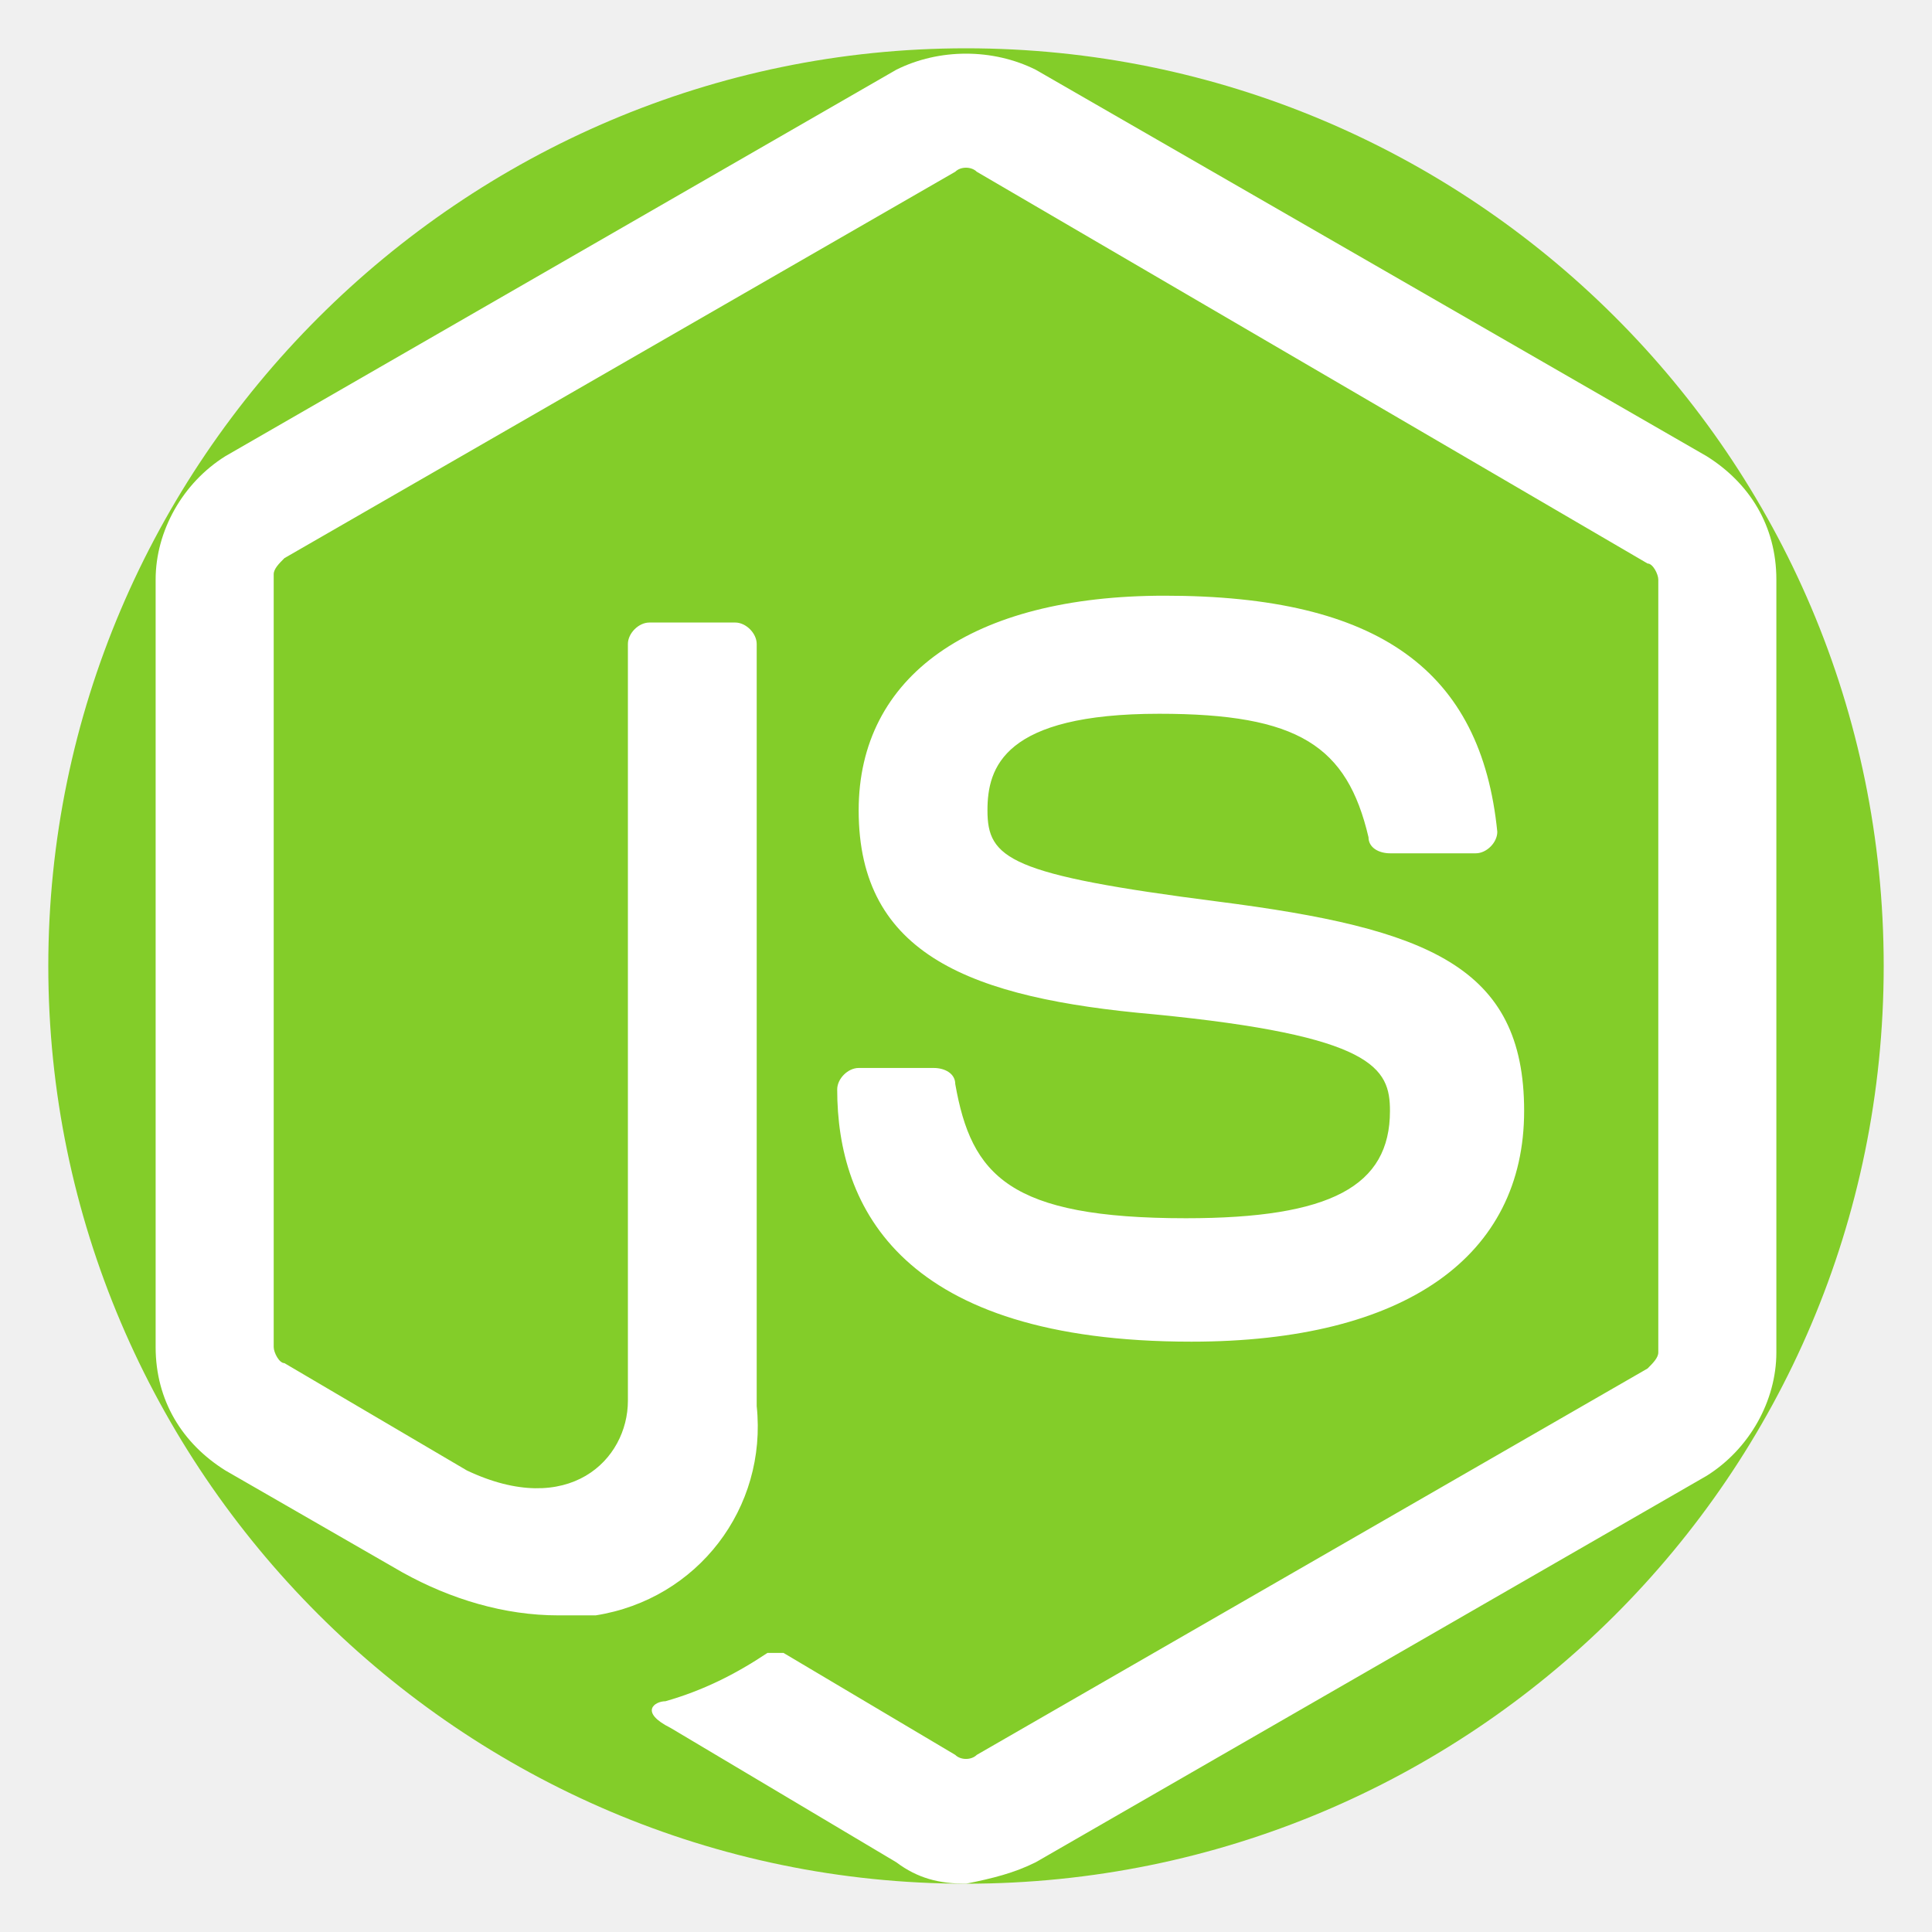
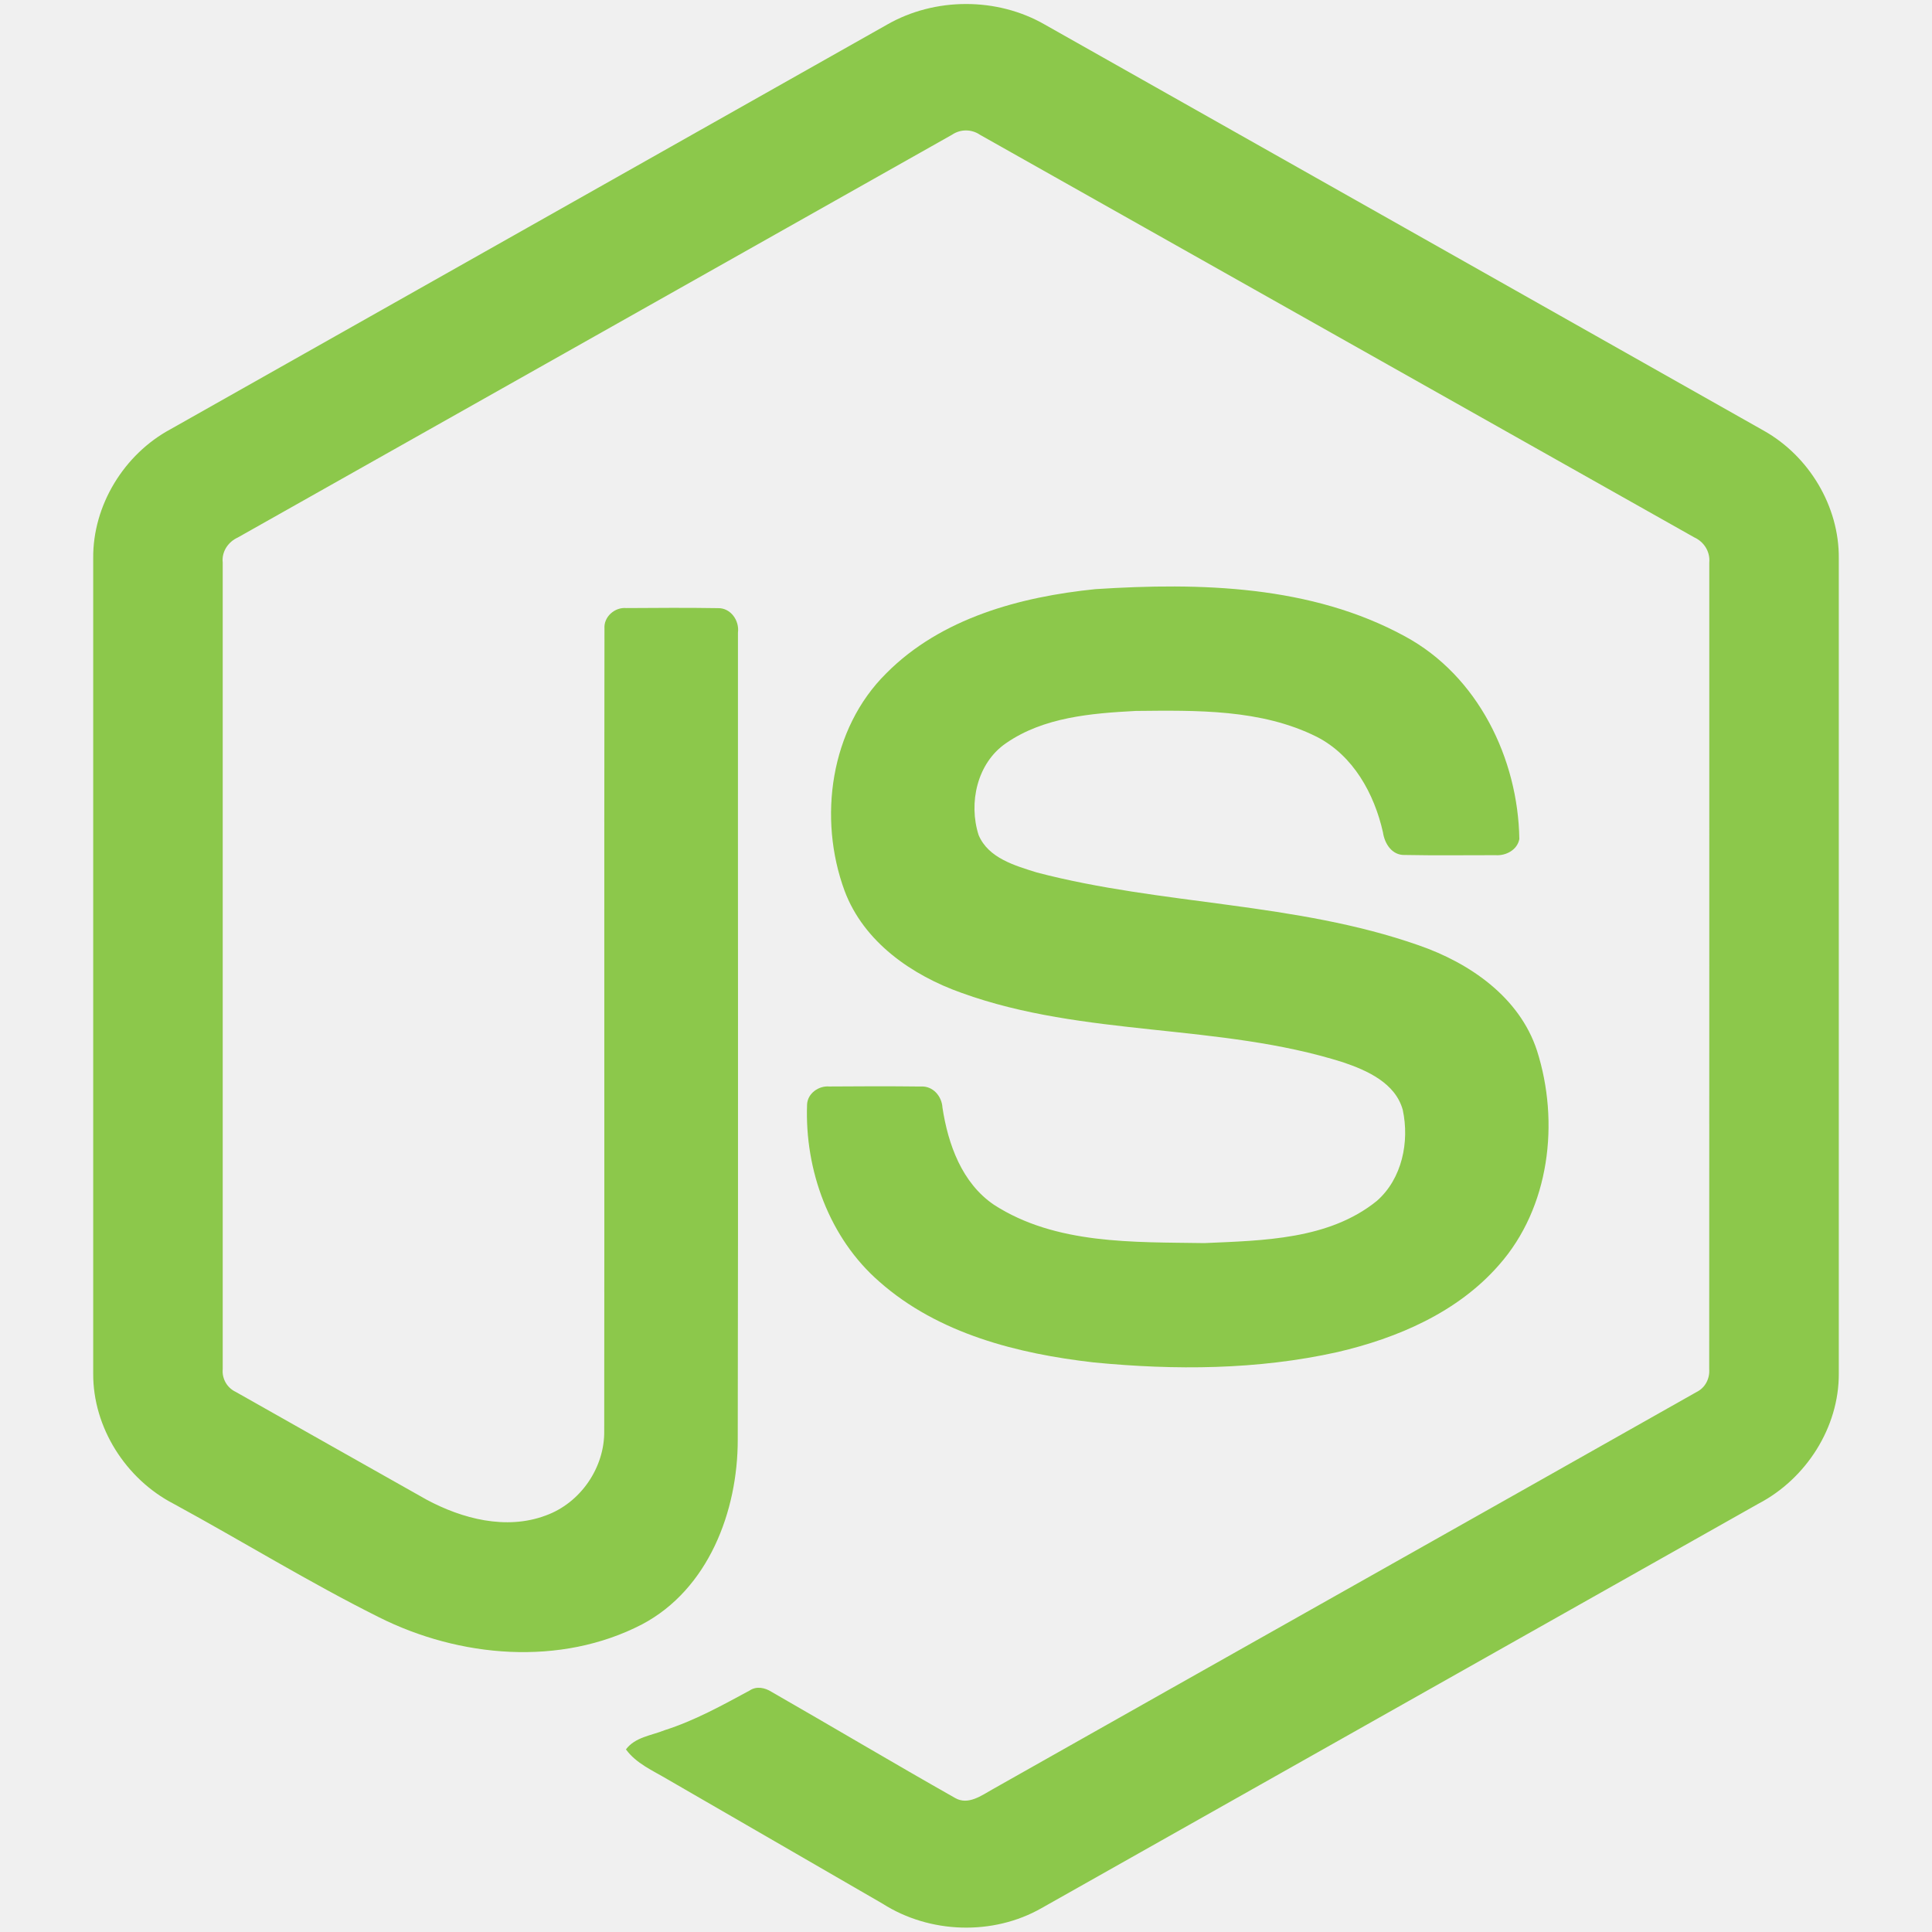
- <svg xmlns="http://www.w3.org/2000/svg" version="1.1" id="Layer_1" x="0px" y="0px" viewBox="0 0 36 36" style="enable-background:new 0 0 36 36;" xml:space="preserve">
-   <style type="text/css">
- 	.st0{fill-rule:evenodd;clip-rule:evenodd;fill:#83CD29;}
- 	.st1{fill:#FFFFFF;}
- </style>
-   <g>
-     <path class="st0" d="M18,0.9c9.4,0,17.1,7.6,17.1,17.1S27.4,35.1,18,35.1S0.9,27.4,0.9,18S8.6,0.9,18,0.9z" />
-     <path class="st1" d="M18,35.1c-0.5,0-0.9-0.1-1.3-0.4l-4.2-2.5c-0.6-0.3-0.3-0.5-0.1-0.5c0.7-0.2,1.3-0.5,1.9-0.9   c0.1,0,0.2,0,0.3,0l3.2,1.9c0.1,0.1,0.3,0.1,0.4,0l12.5-7.2c0.1-0.1,0.2-0.2,0.2-0.3V10.8c0-0.1-0.1-0.3-0.2-0.3L18.2,3.2   c-0.1-0.1-0.3-0.1-0.4,0L5.3,10.4c-0.1,0.1-0.2,0.2-0.2,0.3v14.4c0,0.1,0.1,0.3,0.2,0.3l3.4,2c1.9,0.9,3-0.2,3-1.3V12   c0-0.2,0.2-0.4,0.4-0.4c0,0,0,0,0,0h1.6c0.2,0,0.4,0.2,0.4,0.4l0,0v14.2c0.2,1.9-1.1,3.6-3,3.9c-0.2,0-0.5,0-0.7,0   c-1,0-2-0.3-2.9-0.8l-3.3-1.9c-0.8-0.5-1.3-1.3-1.3-2.3V10.8c0-0.9,0.5-1.8,1.3-2.3l12.5-7.2c0.8-0.4,1.8-0.4,2.6,0l12.5,7.2   c0.8,0.5,1.3,1.3,1.3,2.3v14.4c0,0.9-0.5,1.8-1.3,2.3l-12.5,7.2C18.9,34.9,18.5,35,18,35.1z M22.2,25c4,0,6.2-1.6,6.2-4.3   s-1.8-3.4-5.7-3.9c-3.9-0.5-4.3-0.8-4.3-1.7c0-0.8,0.3-1.8,3.2-1.8c2.6,0,3.5,0.6,3.9,2.3c0,0.2,0.2,0.3,0.4,0.3h1.6   c0.2,0,0.4-0.2,0.4-0.4c0,0,0,0,0,0c-0.3-3-2.2-4.4-6.2-4.4c-3.6,0-5.7,1.5-5.7,4c0,2.7,2.1,3.5,5.5,3.8c4.1,0.4,4.4,1,4.4,1.8   c0,1.4-1.1,2-3.8,2c-3.3,0-4-0.8-4.3-2.5c0-0.2-0.2-0.3-0.4-0.3H16c-0.2,0-0.4,0.2-0.4,0.4c0,0,0,0,0,0C15.6,22.5,16.8,25,22.2,25   L22.2,25z" />
+ <svg xmlns="http://www.w3.org/2000/svg" width="800px" height="800px" viewBox="-13 0 282 282" preserveAspectRatio="xMinYMin meet">
+   <g fill="#8CC84B">
+     <path d="M116.504 3.58c6.962-3.985 16.03-4.003 22.986 0 34.995 19.774 70.001 39.517 104.99 59.303 6.581 3.707 10.983 11.031 10.916 18.614v118.968c.049 7.897-4.788 15.396-11.731 19.019-34.88 19.665-69.742 39.354-104.616 59.019-7.106 4.063-16.356 3.75-23.24-.646-10.457-6.062-20.932-12.094-31.39-18.15-2.137-1.274-4.546-2.288-6.055-4.36 1.334-1.798 3.719-2.022 5.657-2.807 4.365-1.388 8.374-3.616 12.384-5.778 1.014-.694 2.252-.428 3.224.193 8.942 5.127 17.805 10.403 26.777 15.481 1.914 1.105 3.852-.362 5.488-1.274 34.228-19.345 68.498-38.617 102.72-57.968 1.268-.61 1.969-1.956 1.866-3.345.024-39.245.006-78.497.012-117.742.145-1.576-.767-3.025-2.192-3.67-34.759-19.575-69.5-39.18-104.253-58.76a3.621 3.621 0 0 0-4.094-.006C91.2 39.257 56.465 58.88 21.712 78.454c-1.42.646-2.373 2.071-2.204 3.653.006 39.245 0 78.497 0 117.748a3.329 3.329 0 0 0 1.89 3.303c9.274 5.259 18.56 10.481 27.84 15.722 5.228 2.814 11.647 4.486 17.407 2.33 5.083-1.823 8.646-7.01 8.549-12.407.048-39.016-.024-78.038.036-117.048-.127-1.732 1.516-3.163 3.2-3 4.456-.03 8.918-.06 13.374.012 1.86-.042 3.14 1.823 2.91 3.568-.018 39.263.048 78.527-.03 117.79.012 10.464-4.287 21.85-13.966 26.97-11.924 6.177-26.662 4.867-38.442-1.056-10.198-5.09-19.93-11.097-29.947-16.55C5.368 215.886.555 208.357.604 200.466V81.497c-.073-7.74 4.504-15.197 11.29-18.85C46.768 42.966 81.636 23.27 116.504 3.58z" />
+     <path d="M146.928 85.99c15.21-.979 31.493-.58 45.18 6.913 10.597 5.742 16.472 17.793 16.659 29.566-.296 1.588-1.956 2.464-3.472 2.355-4.413-.006-8.827.06-13.24-.03-1.872.072-2.96-1.654-3.195-3.309-1.268-5.633-4.34-11.212-9.642-13.929-8.139-4.075-17.576-3.87-26.451-3.785-6.479.344-13.446.905-18.935 4.715-4.214 2.886-5.494 8.712-3.99 13.404 1.418 3.369 5.307 4.456 8.489 5.458 18.33 4.794 37.754 4.317 55.734 10.626 7.444 2.572 14.726 7.572 17.274 15.366 3.333 10.446 1.872 22.932-5.56 31.318-6.027 6.901-14.805 10.657-23.56 12.697-11.647 2.597-23.734 2.663-35.562 1.51-11.122-1.268-22.696-4.19-31.282-11.768-7.342-6.375-10.928-16.308-10.572-25.895.085-1.619 1.697-2.748 3.248-2.615 4.444-.036 8.888-.048 13.332.006 1.775-.127 3.091 1.407 3.182 3.08.82 5.367 2.837 11 7.517 14.182 9.032 5.827 20.365 5.428 30.707 5.591 8.568-.38 18.186-.495 25.178-6.158 3.689-3.23 4.782-8.634 3.785-13.283-1.08-3.925-5.186-5.754-8.712-6.95-18.095-5.724-37.736-3.647-55.656-10.12-7.275-2.571-14.31-7.432-17.105-14.906-3.9-10.578-2.113-23.662 6.098-31.765 8.006-8.06 19.563-11.164 30.551-12.275z" />
  </g>
</svg>
